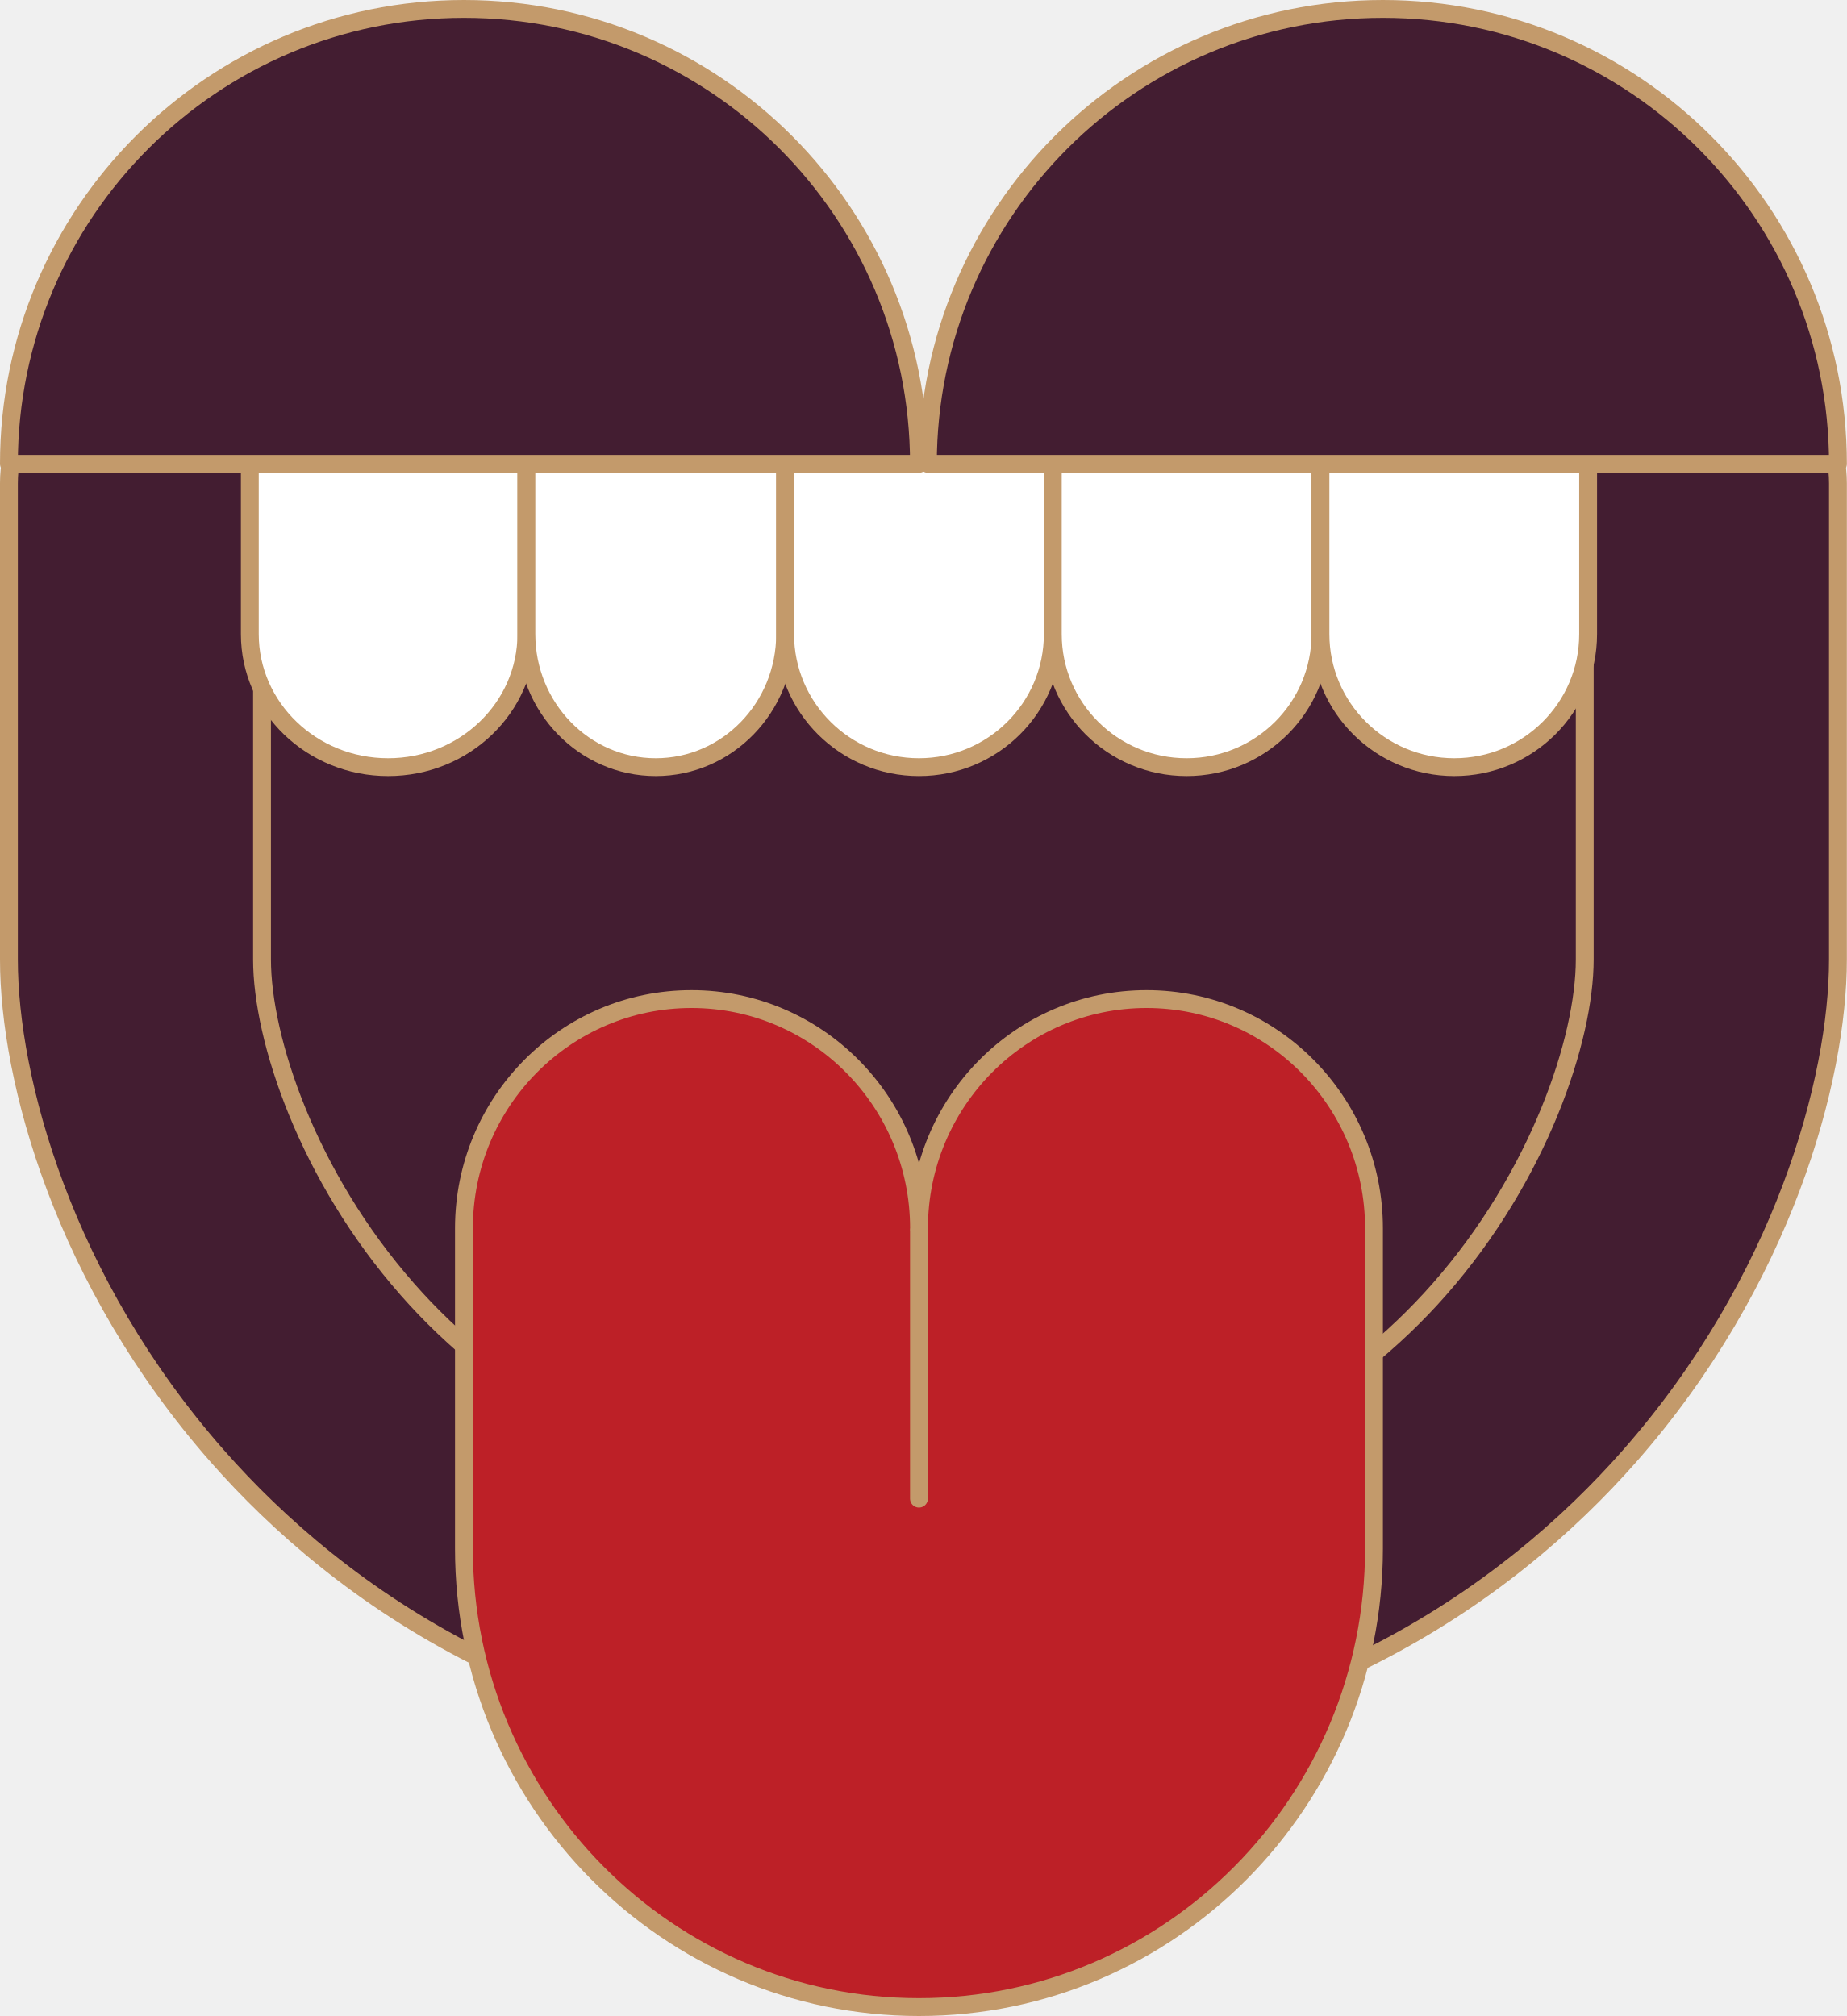
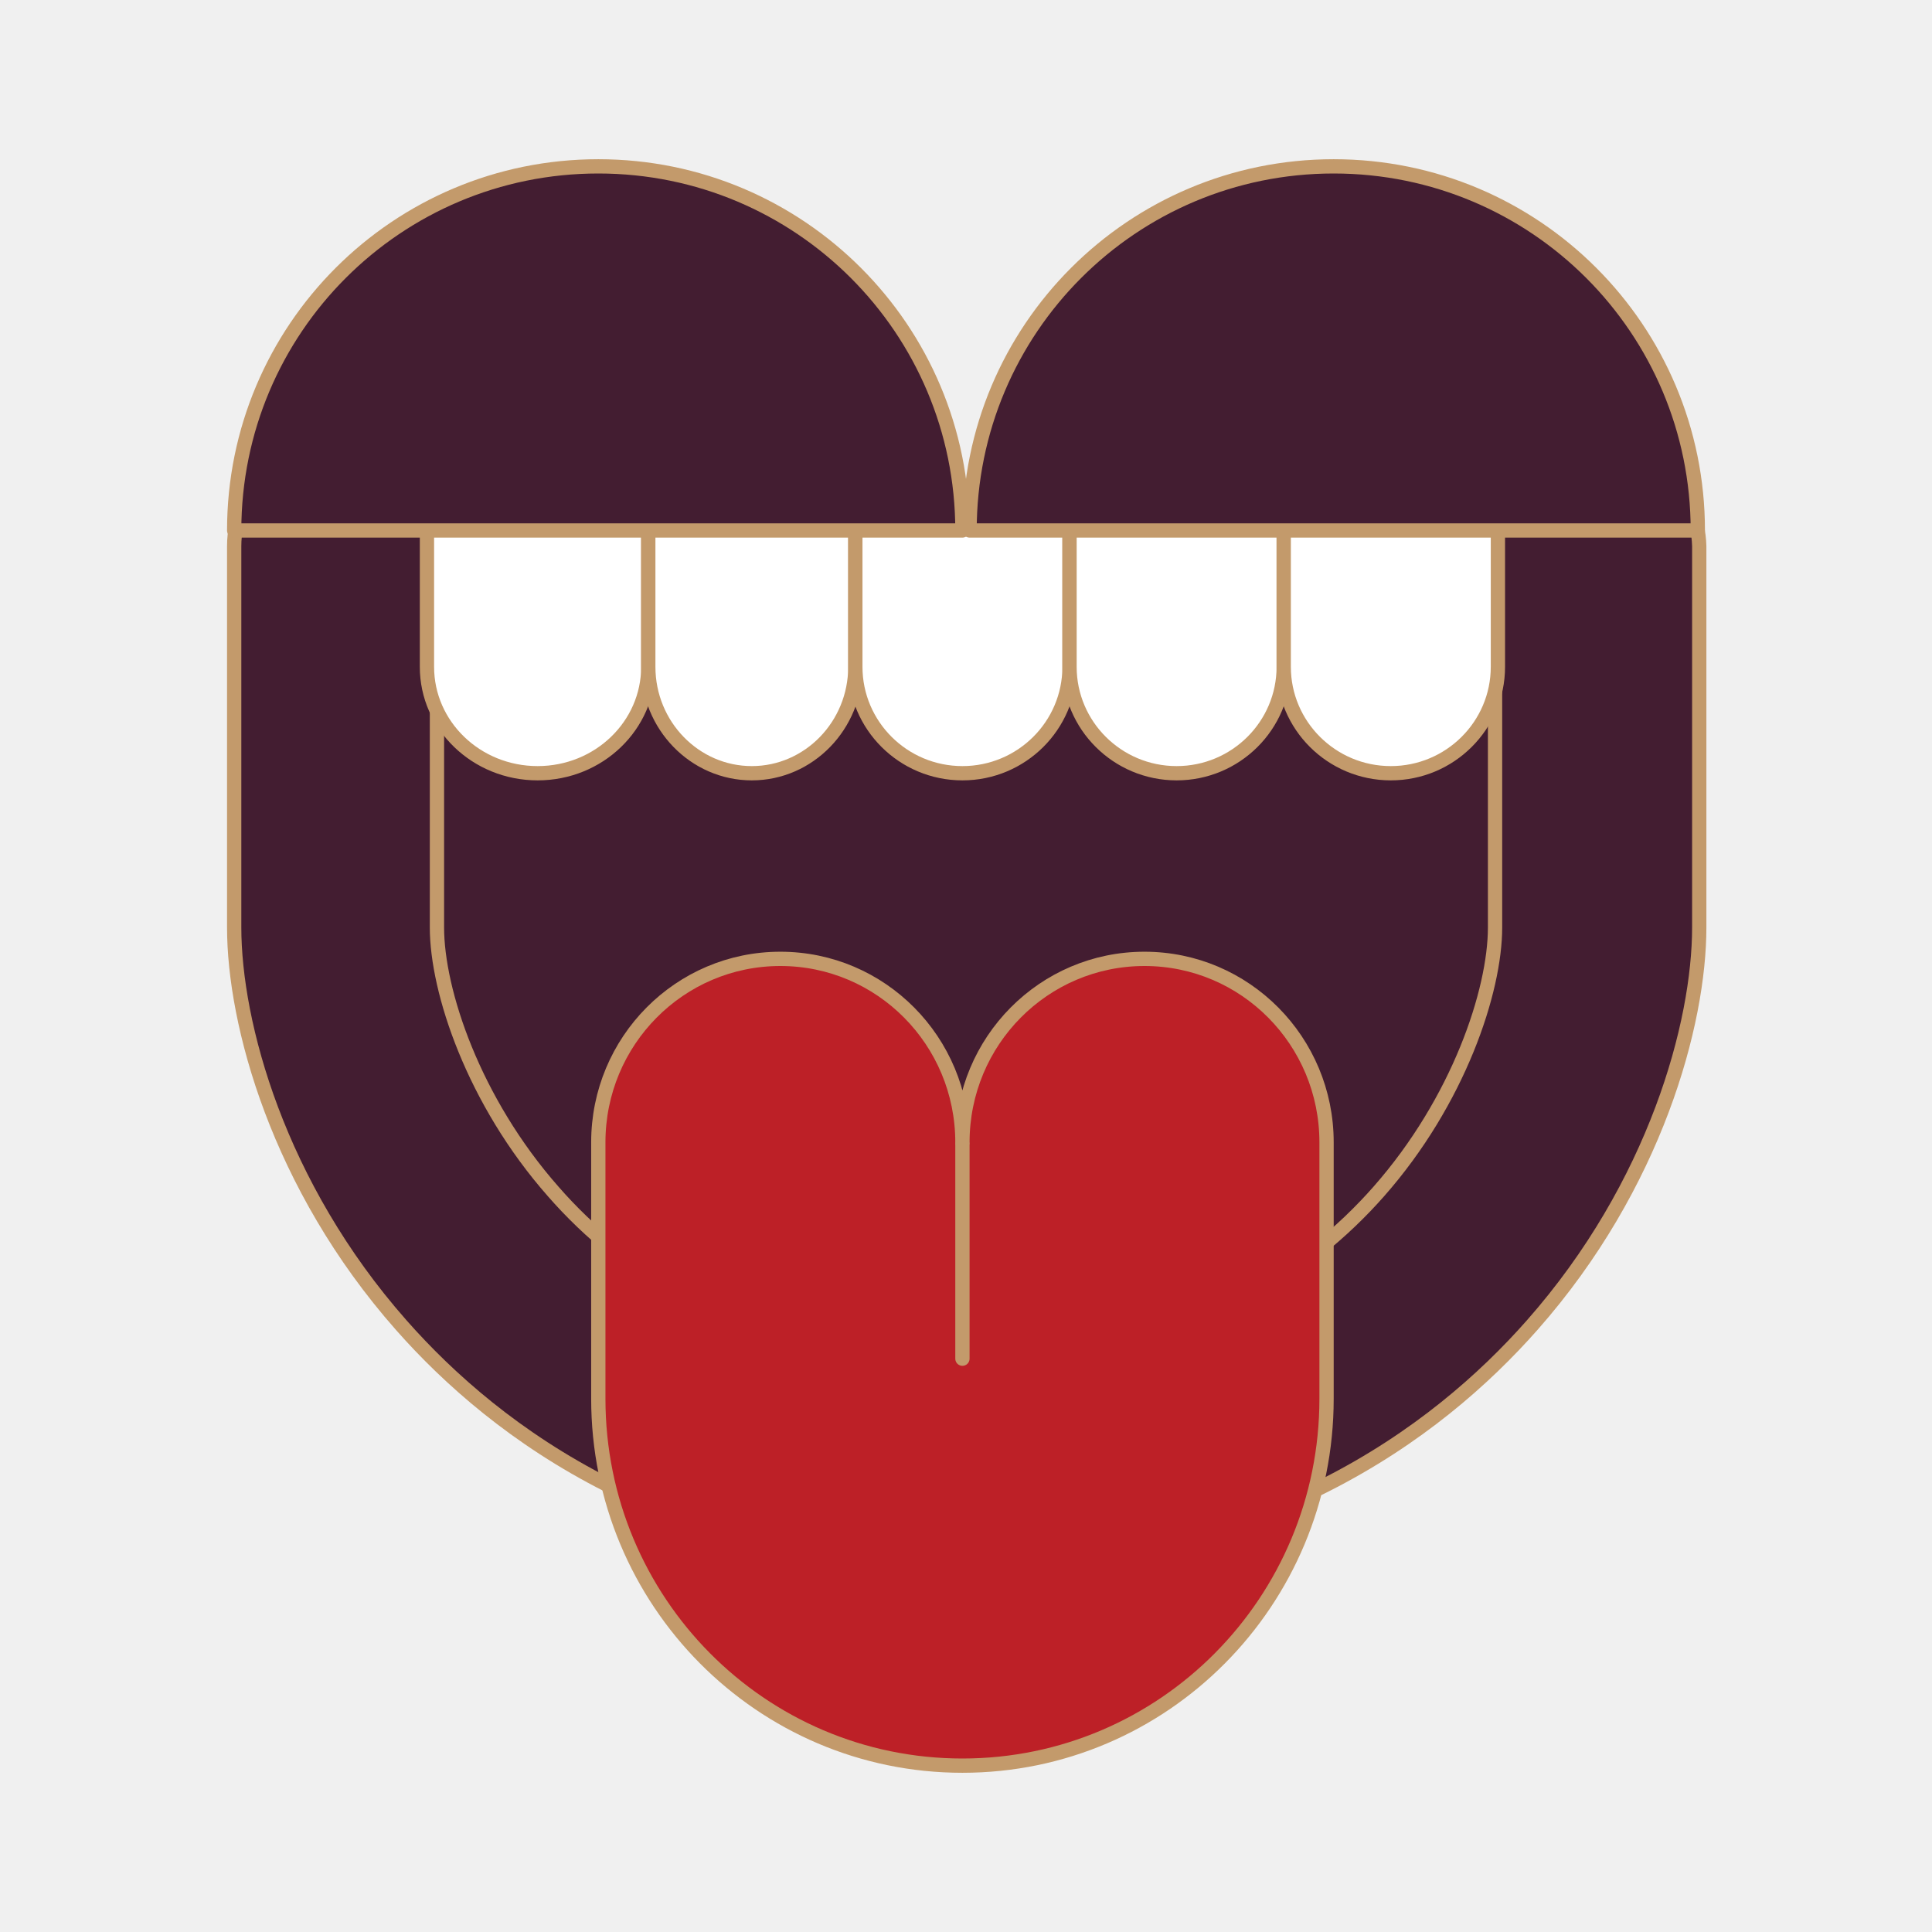
- <svg xmlns="http://www.w3.org/2000/svg" width="207" height="226" viewBox="0 0 207 226" fill="none">
-   <path d="M14.999 61L188.999 65.734L184.475 135.931L137.021 173L35.334 153.117L14.999 83.523V61Z" fill="#431D31" />
-   <path d="M191.807 40C183.971 40 177.62 46.34 177.62 54.164V107.563C177.62 116.458 172.51 131.834 161.293 144.576C151.65 155.522 133.805 168.559 103.494 168.672C73.183 168.564 55.338 155.528 45.695 144.576C34.477 131.84 29.368 116.463 29.368 107.563V54.164C29.368 46.34 23.017 40 15.181 40C7.345 40 1 46.346 1 54.164V107.563C1 121.013 7.125 143.675 24.395 163.278C37.774 178.468 62.123 196.53 102.353 196.977C102.608 196.989 102.862 197 103.121 197C103.251 197 103.37 196.994 103.5 196.994C103.624 196.994 103.748 197 103.878 197C104.137 197 104.392 196.994 104.646 196.977C144.876 196.53 169.225 178.468 182.604 163.278C199.868 143.675 206 121.013 206 107.563V54.164C205.994 46.346 199.643 40 191.807 40Z" fill="#431D31" stroke="#C39A6B" stroke-width="2" stroke-miterlimit="10" stroke-linecap="round" stroke-linejoin="round" />
-   <path d="M43.499 86C34.942 86 28 79.323 28 71.079V49H58.999V71.079C58.999 79.323 52.057 86 43.499 86Z" fill="white" stroke="#C39A6B" stroke-width="2" stroke-miterlimit="10" stroke-linecap="round" stroke-linejoin="round" />
-   <path d="M73.499 86C65.494 86 58.999 79.323 58.999 71.079V49H87.999V71.079C87.999 79.323 81.505 86 73.499 86Z" fill="white" stroke="#C39A6B" stroke-width="2" stroke-miterlimit="10" stroke-linecap="round" stroke-linejoin="round" />
-   <path d="M103 86C94.718 86 87.999 79.323 87.999 71.079V49H118V71.079C118 79.323 111.281 86 103 86Z" fill="white" stroke="#C39A6B" stroke-width="2" stroke-miterlimit="10" stroke-linecap="round" stroke-linejoin="round" />
-   <path d="M133 86C124.718 86 118 79.323 118 71.079V49H148V71.079C148 79.323 141.287 86 133 86Z" fill="white" stroke="#C39A6B" stroke-width="2" stroke-miterlimit="10" stroke-linecap="round" stroke-linejoin="round" />
-   <path d="M163 86C154.718 86 148 79.323 148 71.079V49H178V71.079C178 79.323 171.287 86 163 86Z" fill="white" stroke="#C39A6B" stroke-width="2" stroke-miterlimit="10" stroke-linecap="round" stroke-linejoin="round" />
-   <path d="M128.508 112C114.424 112 103.005 123.509 103.005 137.704C103.005 123.509 91.587 112 77.502 112C63.418 112 51.999 123.509 51.999 137.704V173.597C51.999 201.988 74.837 225 103 225C131.168 225 154 201.982 154 173.597V137.704C154.005 123.509 142.592 112 128.508 112Z" fill="#BD2027" stroke="#C39A6B" stroke-width="2" stroke-miterlimit="10" stroke-linecap="round" stroke-linejoin="round" />
-   <path d="M103 168V138" stroke="#C39A6B" stroke-width="2" stroke-miterlimit="10" stroke-linecap="round" stroke-linejoin="round" />
-   <path d="M103 52C103 23.832 80.163 1 52.002 1C23.841 1 1 23.837 1 52H103Z" fill="#431D31" stroke="#C39A6B" stroke-width="2" stroke-miterlimit="10" stroke-linecap="round" stroke-linejoin="round" />
-   <path d="M206 52C206 23.832 183.162 1 155 1C126.837 1 104 23.837 104 52H206Z" fill="#431D31" stroke="#C39A6B" stroke-width="2" stroke-miterlimit="10" stroke-linecap="round" stroke-linejoin="round" />
+ <svg xmlns="http://www.w3.org/2000/svg" version="1.1" id="圖層_1" x="0px" y="0px" viewBox="0 0 270.6 270.6" style="enable-background:new 0 0 270.6 270.6;" xml:space="preserve">
+   <style type="text/css">
+ 	.st0{fill:#431D31;}
+ 	.st1{fill:#431D31;stroke:#C39A6B;stroke-width:2;stroke-linecap:round;stroke-linejoin:round;stroke-miterlimit:10;}
+ 	.st2{fill:#FFFFFF;stroke:#C39A6B;stroke-width:2;stroke-linecap:round;stroke-linejoin:round;stroke-miterlimit:10;}
+ 	.st3{fill:#BD2027;stroke:#C39A6B;stroke-width:2;stroke-linecap:round;stroke-linejoin:round;stroke-miterlimit:10;}
+ 	.st4{fill:none;stroke:#C39A6B;stroke-width:2;stroke-linecap:round;stroke-linejoin:round;stroke-miterlimit:10;}
+ </style>
+   <g>
+     <path class="st0" d="M46.8,83.3l174,4.7l-4.5,70.2l-47.5,37.1L67.1,175.4l-20.3-69.6V83.3z" />
+     <path class="st1" d="M223.6,62.3c-7.8,0-14.2,6.3-14.2,14.2v53.4c0,8.9-5.1,24.3-16.3,37c-9.6,10.9-27.5,24-57.8,24.1   c-30.3-0.1-48.2-13.1-57.8-24.1c-11.2-12.7-16.3-28.1-16.3-37V76.5c0-7.8-6.4-14.2-14.2-14.2c-7.8,0-14.2,6.3-14.2,14.2v53.4   c0,13.4,6.1,36.1,23.4,55.7c13.4,15.2,37.7,33.3,78,33.7c0.3,0,0.5,0,0.8,0c0.1,0,0.2,0,0.4,0c0.1,0,0.2,0,0.4,0c0.3,0,0.5,0,0.8,0   c40.2-0.4,64.6-18.5,78-33.7c17.3-19.6,23.4-42.3,23.4-55.7V76.5C237.8,68.7,231.5,62.3,223.6,62.3z" />
+     <path class="st2" d="M75.3,108.3c-8.6,0-15.5-6.7-15.5-14.9V71.3h31v22.1C90.8,101.6,83.9,108.3,75.3,108.3z" />
+     <path class="st2" d="M105.3,108.3c-8,0-14.5-6.7-14.5-14.9V71.3h29v22.1C119.8,101.6,113.3,108.3,105.3,108.3z" />
+     <path class="st2" d="M134.8,108.3c-8.3,0-15-6.7-15-14.9V71.3h30v22.1C149.8,101.6,143.1,108.3,134.8,108.3z" />
+     <path class="st2" d="M164.8,108.3c-8.3,0-15-6.7-15-14.9V71.3h30v22.1C179.8,101.6,173.1,108.3,164.8,108.3z" />
+     <path class="st2" d="M194.8,108.3c-8.3,0-15-6.7-15-14.9V71.3h30v22.1C209.8,101.6,203.1,108.3,194.8,108.3z" />
+     <path class="st3" d="M160.3,134.3c-14.1,0-25.5,11.5-25.5,25.7c0-14.2-11.4-25.7-25.5-25.7c-14.1,0-25.5,11.5-25.5,25.7v35.9   c0,28.4,22.8,51.4,51,51.4c28.2,0,51-23,51-51.4V160C185.8,145.8,174.4,134.3,160.3,134.3z" />
+     <path class="st4" d="M134.8,190.3v-30" />
+     <path class="st1" d="M134.8,74.3c0-28.2-22.8-51-51-51s-51,22.8-51,51H134.8z" />
+     <path class="st1" d="M237.8,74.3c0-28.2-22.8-51-51-51c-28.2,0-51,22.8-51,51H237.8z" />
+   </g>
</svg>
